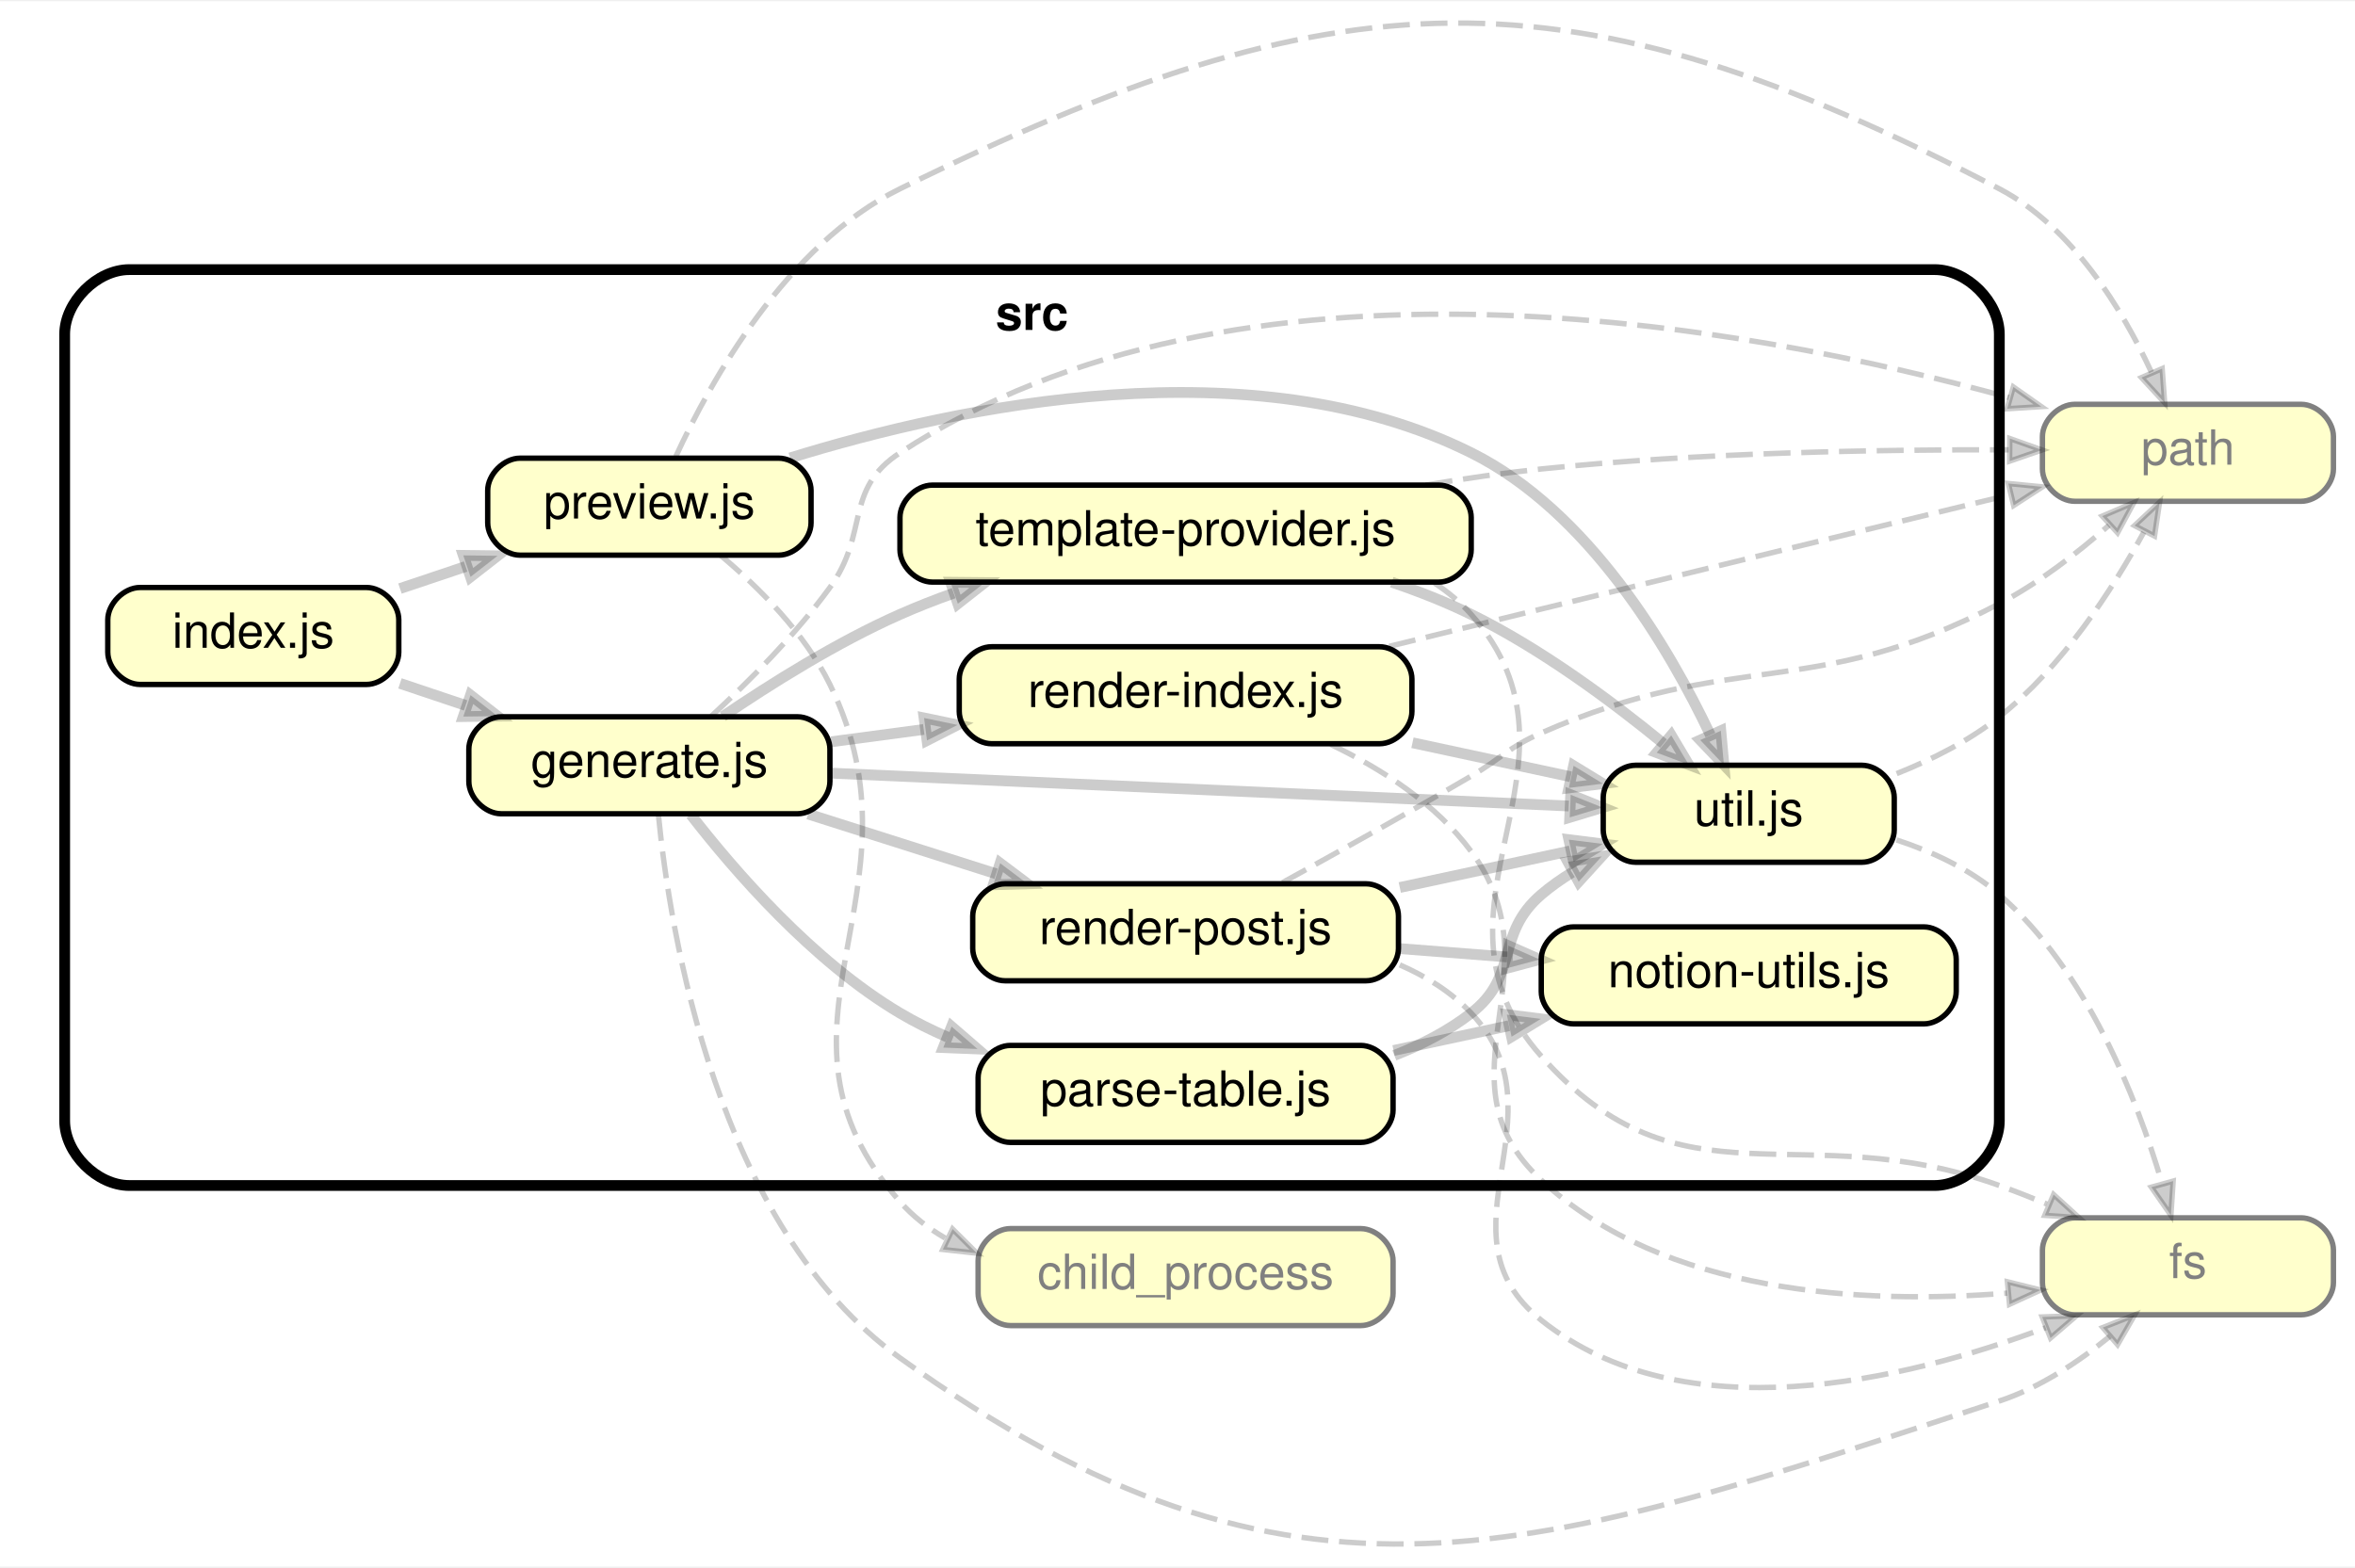
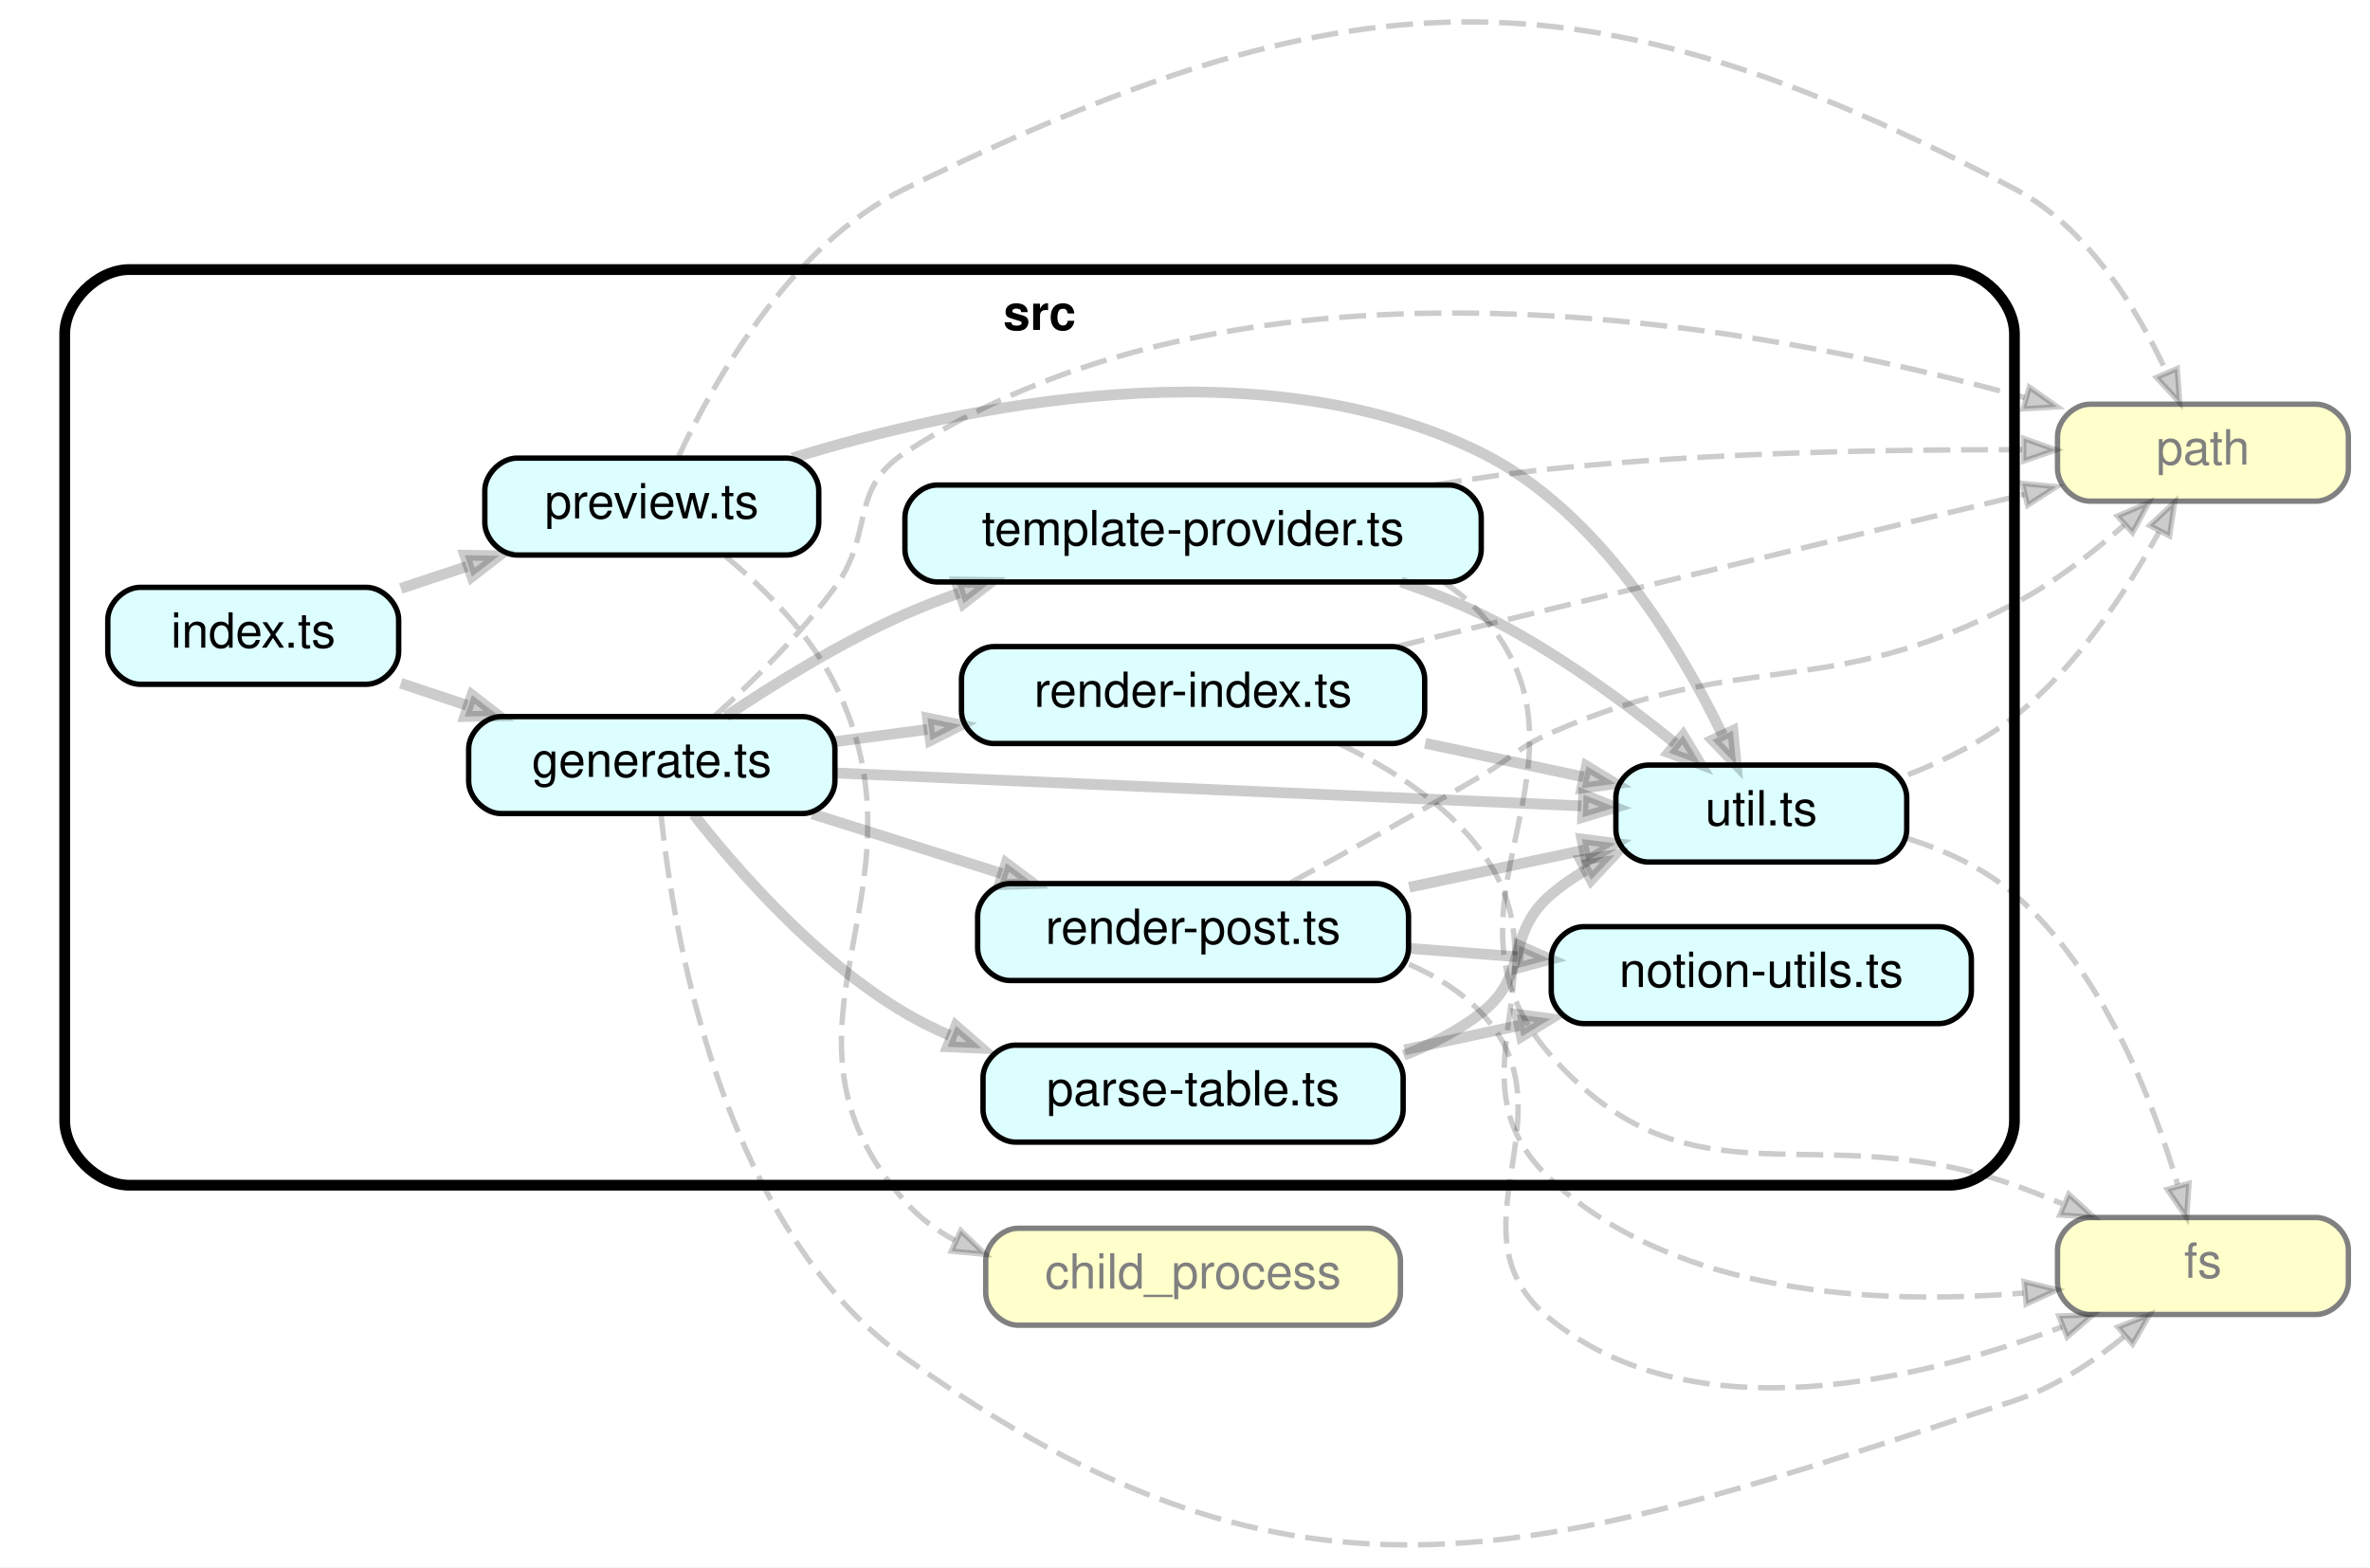
- <svg xmlns="http://www.w3.org/2000/svg" xmlns:xlink="http://www.w3.org/1999/xlink" width="437pt" height="291pt" viewBox="0.00 0.00 437.00 290.55">
-   <g id="graph0" class="graph" transform="scale(1 1) rotate(0) translate(4 286.55)">
-     <polygon fill="white" stroke="transparent" points="-4,4 -4,-286.55 433,-286.55 433,4 -4,4" />
+ <svg xmlns="http://www.w3.org/2000/svg" xmlns:xlink="http://www.w3.org/1999/xlink" width="440pt" height="291pt" viewBox="0.00 0.00 440.00 291.02">
+   <g id="graph0" class="graph" transform="scale(1 1) rotate(0) translate(4 287.02)">
+     <polygon fill="white" stroke="transparent" points="-4,4 -4,-287.02 436,-287.02 436,4 -4,4" />
    <g id="clust1" class="cluster">
-       <path fill="#ffffff" stroke="black" stroke-width="2" d="M20,-66.73C20,-66.73 355,-66.73 355,-66.73 361,-66.73 367,-72.73 367,-78.73 367,-78.73 367,-224.73 367,-224.73 367,-230.73 361,-236.73 355,-236.73 355,-236.73 20,-236.73 20,-236.73 14,-236.73 8,-230.73 8,-224.73 8,-224.73 8,-78.73 8,-78.73 8,-72.73 14,-66.73 20,-66.73" />
-       <text text-anchor="middle" x="187.5" y="-225.53" font-family="Helvetica,sans-Serif" font-weight="bold" font-size="9.00">src</text>
+       <path fill="#ffffff" stroke="black" stroke-width="2" d="M20,-66.97C20,-66.97 358,-66.97 358,-66.97 364,-66.97 370,-72.97 370,-78.97 370,-78.97 370,-224.97 370,-224.97 370,-230.97 364,-236.97 358,-236.97 358,-236.97 20,-236.97 20,-236.97 14,-236.97 8,-230.97 8,-224.97 8,-224.97 8,-78.97 8,-78.97 8,-72.97 14,-66.97 20,-66.97" />
+       <text text-anchor="middle" x="189" y="-225.77" font-family="Helvetica,sans-Serif" font-weight="bold" font-size="9.00">src</text>
    </g>
    <g id="node1" class="node">
-       <path fill="#ffffcc" stroke="grey" d="M248.5,-58.73C248.5,-58.73 183.5,-58.73 183.5,-58.73 180.5,-58.73 177.5,-55.73 177.5,-52.73 177.5,-52.73 177.5,-46.73 177.5,-46.73 177.5,-43.73 180.5,-40.73 183.5,-40.73 183.5,-40.73 248.5,-40.73 248.5,-40.73 251.5,-40.73 254.5,-43.73 254.5,-46.73 254.5,-46.73 254.5,-52.73 254.5,-52.73 254.5,-55.73 251.5,-58.73 248.5,-58.73" />
-       <text text-anchor="middle" x="216" y="-47.53" font-family="Helvetica,sans-Serif" font-size="9.00" fill="grey">child_process</text>
+       <path fill="#ffffcc" stroke="grey" d="M250,-58.97C250,-58.97 185,-58.97 185,-58.97 182,-58.97 179,-55.97 179,-52.97 179,-52.97 179,-46.97 179,-46.97 179,-43.97 182,-40.97 185,-40.97 185,-40.97 250,-40.97 250,-40.97 253,-40.97 256,-43.97 256,-46.97 256,-46.97 256,-52.97 256,-52.97 256,-55.97 253,-58.97 250,-58.97" />
+       <text text-anchor="middle" x="217.5" y="-47.77" font-family="Helvetica,sans-Serif" font-size="9.00" fill="grey">child_process</text>
    </g>
    <g id="node2" class="node">
-       <path fill="#ffffcc" stroke="grey" d="M423,-60.73C423,-60.73 381,-60.73 381,-60.73 378,-60.73 375,-57.73 375,-54.73 375,-54.73 375,-48.73 375,-48.73 375,-45.73 378,-42.73 381,-42.73 381,-42.73 423,-42.73 423,-42.73 426,-42.73 429,-45.73 429,-48.73 429,-48.73 429,-54.73 429,-54.73 429,-57.73 426,-60.73 423,-60.73" />
-       <text text-anchor="middle" x="402" y="-49.53" font-family="Helvetica,sans-Serif" font-size="9.00" fill="grey">fs</text>
+       <path fill="#ffffcc" stroke="grey" d="M426,-60.97C426,-60.97 384,-60.97 384,-60.97 381,-60.97 378,-57.97 378,-54.97 378,-54.97 378,-48.97 378,-48.97 378,-45.97 381,-42.97 384,-42.97 384,-42.97 426,-42.97 426,-42.97 429,-42.97 432,-45.97 432,-48.97 432,-48.97 432,-54.97 432,-54.97 432,-57.97 429,-60.97 426,-60.97" />
+       <text text-anchor="middle" x="405" y="-49.77" font-family="Helvetica,sans-Serif" font-size="9.00" fill="grey">fs</text>
    </g>
    <g id="node3" class="node">
-       <path fill="#ffffcc" stroke="grey" d="M423,-211.73C423,-211.73 381,-211.73 381,-211.73 378,-211.73 375,-208.73 375,-205.73 375,-205.73 375,-199.73 375,-199.73 375,-196.73 378,-193.73 381,-193.73 381,-193.73 423,-193.73 423,-193.73 426,-193.73 429,-196.73 429,-199.73 429,-199.73 429,-205.73 429,-205.73 429,-208.73 426,-211.73 423,-211.73" />
-       <text text-anchor="middle" x="402" y="-200.53" font-family="Helvetica,sans-Serif" font-size="9.00" fill="grey">path</text>
+       <path fill="#ffffcc" stroke="grey" d="M426,-211.97C426,-211.97 384,-211.97 384,-211.97 381,-211.97 378,-208.97 378,-205.97 378,-205.97 378,-199.97 378,-199.97 378,-196.97 381,-193.97 384,-193.97 384,-193.97 426,-193.97 426,-193.97 429,-193.97 432,-196.97 432,-199.97 432,-199.97 432,-205.97 432,-205.97 432,-208.97 429,-211.97 426,-211.97" />
+       <text text-anchor="middle" x="405" y="-200.77" font-family="Helvetica,sans-Serif" font-size="9.00" fill="grey">path</text>
    </g>
    <g id="node4" class="node">
      <g id="a_node4">
-         <a xlink:href="https://github.com/dragonman225/notablog/tree/master/src/generate.js" xlink:title="generate.js">
-           <path fill="#ffffcc" stroke="black" d="M144,-153.73C144,-153.73 89,-153.73 89,-153.73 86,-153.73 83,-150.73 83,-147.73 83,-147.73 83,-141.73 83,-141.73 83,-138.73 86,-135.73 89,-135.73 89,-135.73 144,-135.73 144,-135.73 147,-135.73 150,-138.73 150,-141.73 150,-141.73 150,-147.73 150,-147.73 150,-150.73 147,-153.73 144,-153.73" />
-           <text text-anchor="middle" x="116.5" y="-142.53" font-family="Helvetica,sans-Serif" font-size="9.00">generate.js</text>
+         <a xlink:href="https://github.com/dragonman225/notablog/tree/master/src/generate.ts" xlink:title="generate.ts">
+           <path fill="#ddfeff" stroke="black" d="M145,-153.97C145,-153.97 89,-153.97 89,-153.97 86,-153.97 83,-150.97 83,-147.97 83,-147.97 83,-141.97 83,-141.97 83,-138.97 86,-135.97 89,-135.97 89,-135.97 145,-135.97 145,-135.97 148,-135.97 151,-138.97 151,-141.97 151,-141.97 151,-147.97 151,-147.97 151,-150.97 148,-153.97 145,-153.97" />
+           <text text-anchor="middle" x="117" y="-142.77" font-family="Helvetica,sans-Serif" font-size="9.00">generate.ts</text>
        </a>
      </g>
    </g>
    <g id="edge6" class="edge">
-       <path fill="none" stroke="#000000" stroke-dasharray="5,2" stroke-opacity="0.2" d="M118.16,-135.68C120.28,-114.03 128.93,-59.2 163,-34.73 236.7,18.21 280.78,1.56 367,-26.73 374.51,-29.19 381.72,-34.01 387.56,-38.77" />
-       <polygon fill="#000000" fill-opacity="0.2" stroke="#000000" stroke-opacity="0.2" points="386.2,-40.37 392.11,-42.7 388.94,-37.19 386.2,-40.37" />
+       <path fill="none" stroke="#000000" stroke-dasharray="5,2" stroke-opacity="0.2" d="M118.7,-135.92C120.92,-114.25 129.82,-59.4 164,-34.97 238.54,18.32 282.94,1.6 370,-26.97 377.51,-29.43 384.72,-34.25 390.56,-39.01" />
+       <polygon fill="#000000" fill-opacity="0.2" stroke="#000000" stroke-opacity="0.2" points="389.2,-40.61 395.11,-42.94 391.94,-37.43 389.2,-40.61" />
    </g>
    <g id="edge7" class="edge">
-       <path fill="none" stroke="#000000" stroke-dasharray="5,2" stroke-opacity="0.2" d="M127.99,-153.85C134.8,-160.12 143.57,-168.88 150,-177.73 157.36,-187.86 152.52,-195.87 163,-202.73 226.01,-243.94 319.89,-226.48 368.78,-213" />
-       <polygon fill="#000000" fill-opacity="0.2" stroke="#000000" stroke-opacity="0.2" points="369.6,-214.95 374.8,-211.3 368.46,-210.91 369.6,-214.95" />
+       <path fill="none" stroke="#000000" stroke-dasharray="5,2" stroke-opacity="0.2" d="M128.66,-154.06C135.58,-160.32 144.49,-169.08 151,-177.97 158.4,-188.07 153.52,-196.11 164,-202.97 227.72,-244.61 322.71,-226.82 371.9,-213.21" />
+       <polygon fill="#000000" fill-opacity="0.2" stroke="#000000" stroke-opacity="0.2" points="372.76,-215.15 377.95,-211.49 371.61,-211.11 372.76,-215.15" />
    </g>
    <g id="node5" class="node">
      <g id="a_node5">
-         <a xlink:href="https://github.com/dragonman225/notablog/tree/master/src/parse-table.js" xlink:title="parse-table.js">
-           <path fill="#ffffcc" stroke="black" d="M248.5,-92.73C248.5,-92.73 183.5,-92.73 183.5,-92.73 180.5,-92.73 177.5,-89.73 177.5,-86.73 177.5,-86.73 177.5,-80.73 177.5,-80.73 177.5,-77.73 180.5,-74.73 183.5,-74.73 183.5,-74.73 248.5,-74.73 248.5,-74.73 251.5,-74.73 254.5,-77.73 254.5,-80.73 254.5,-80.73 254.5,-86.73 254.5,-86.73 254.5,-89.73 251.5,-92.73 248.5,-92.73" />
-           <text text-anchor="middle" x="216" y="-81.53" font-family="Helvetica,sans-Serif" font-size="9.00">parse-table.js</text>
+         <a xlink:href="https://github.com/dragonman225/notablog/tree/master/src/parse-table.ts" xlink:title="parse-table.ts">
+           <path fill="#ddfeff" stroke="black" d="M250.5,-92.97C250.5,-92.97 184.5,-92.97 184.5,-92.97 181.5,-92.97 178.5,-89.97 178.5,-86.97 178.5,-86.97 178.5,-80.97 178.5,-80.97 178.5,-77.97 181.5,-74.97 184.5,-74.97 184.5,-74.97 250.5,-74.97 250.5,-74.97 253.5,-74.97 256.5,-77.97 256.5,-80.97 256.5,-80.97 256.5,-86.97 256.5,-86.97 256.5,-89.97 253.5,-92.97 250.5,-92.97" />
+           <text text-anchor="middle" x="217.5" y="-81.77" font-family="Helvetica,sans-Serif" font-size="9.00">parse-table.ts</text>
        </a>
      </g>
    </g>
    <g id="edge1" class="edge">
-       <path fill="none" stroke="#000000" stroke-width="2" stroke-opacity="0.2" d="M124.18,-135.57C132.25,-125.16 146.77,-108.36 163,-98.73 165.78,-97.08 168.75,-95.6 171.81,-94.28" />
-       <polygon fill="#000000" fill-opacity="0.2" stroke="#000000" stroke-width="2" stroke-opacity="0.2" points="172.58,-96.23 177.39,-92.07 171.04,-92.33 172.58,-96.23" />
+       <path fill="none" stroke="#000000" stroke-width="2" stroke-opacity="0.2" d="M124.77,-135.81C132.95,-125.39 147.65,-108.59 164,-98.97 166.62,-97.42 169.41,-96.03 172.28,-94.78" />
+       <polygon fill="#000000" fill-opacity="0.2" stroke="#000000" stroke-width="2" stroke-opacity="0.2" points="173.47,-96.57 178.26,-92.4 171.91,-92.67 173.47,-96.57" />
    </g>
    <g id="node6" class="node">
      <g id="a_node6">
-         <a xlink:href="https://github.com/dragonman225/notablog/tree/master/src/render-index.js" xlink:title="render-index.js">
-           <path fill="#ffffcc" stroke="black" d="M252,-166.73C252,-166.73 180,-166.73 180,-166.73 177,-166.73 174,-163.73 174,-160.73 174,-160.73 174,-154.73 174,-154.73 174,-151.73 177,-148.73 180,-148.73 180,-148.73 252,-148.73 252,-148.73 255,-148.73 258,-151.73 258,-154.73 258,-154.73 258,-160.73 258,-160.73 258,-163.73 255,-166.73 252,-166.73" />
-           <text text-anchor="middle" x="216" y="-155.53" font-family="Helvetica,sans-Serif" font-size="9.00">render-index.js</text>
+         <a xlink:href="https://github.com/dragonman225/notablog/tree/master/src/render-index.ts" xlink:title="render-index.ts">
+           <path fill="#ddfeff" stroke="black" d="M254.5,-166.97C254.5,-166.97 180.5,-166.97 180.5,-166.97 177.5,-166.97 174.5,-163.97 174.5,-160.97 174.5,-160.97 174.5,-154.97 174.5,-154.97 174.5,-151.97 177.5,-148.97 180.5,-148.97 180.5,-148.97 254.5,-148.97 254.5,-148.97 257.5,-148.97 260.5,-151.97 260.5,-154.97 260.5,-154.97 260.5,-160.97 260.5,-160.97 260.5,-163.97 257.5,-166.97 254.5,-166.97" />
+           <text text-anchor="middle" x="217.5" y="-155.77" font-family="Helvetica,sans-Serif" font-size="9.00">render-index.ts</text>
        </a>
      </g>
    </g>
    <g id="edge2" class="edge">
-       <path fill="none" stroke="#000000" stroke-width="2" stroke-opacity="0.2" d="M150.24,-149.09C155.76,-149.83 161.6,-150.61 167.41,-151.38" />
-       <polygon fill="#000000" fill-opacity="0.2" stroke="#000000" stroke-width="2" stroke-opacity="0.2" points="167.47,-153.51 173.69,-152.22 168.02,-149.34 167.47,-153.51" />
+       <path fill="none" stroke="#000000" stroke-width="2" stroke-opacity="0.2" d="M151.07,-149.33C156.57,-150.06 162.38,-150.82 168.16,-151.59" />
+       <polygon fill="#000000" fill-opacity="0.2" stroke="#000000" stroke-width="2" stroke-opacity="0.2" points="168.19,-153.71 174.42,-152.41 168.74,-149.54 168.19,-153.71" />
    </g>
    <g id="node7" class="node">
      <g id="a_node7">
-         <a xlink:href="https://github.com/dragonman225/notablog/tree/master/src/render-post.js" xlink:title="render-post.js">
-           <path fill="#ffffcc" stroke="black" d="M249.5,-122.73C249.5,-122.73 182.5,-122.73 182.5,-122.73 179.5,-122.73 176.5,-119.73 176.5,-116.73 176.5,-116.73 176.5,-110.73 176.5,-110.73 176.5,-107.73 179.5,-104.73 182.5,-104.73 182.5,-104.73 249.5,-104.73 249.5,-104.73 252.5,-104.73 255.5,-107.73 255.5,-110.73 255.5,-110.73 255.5,-116.73 255.5,-116.73 255.5,-119.73 252.5,-122.73 249.5,-122.73" />
-           <text text-anchor="middle" x="216" y="-111.53" font-family="Helvetica,sans-Serif" font-size="9.00">render-post.js</text>
+         <a xlink:href="https://github.com/dragonman225/notablog/tree/master/src/render-post.ts" xlink:title="render-post.ts">
+           <path fill="#ddfeff" stroke="black" d="M251.5,-122.97C251.5,-122.97 183.5,-122.97 183.5,-122.97 180.5,-122.97 177.5,-119.97 177.5,-116.97 177.5,-116.97 177.5,-110.97 177.5,-110.97 177.5,-107.97 180.5,-104.97 183.5,-104.97 183.5,-104.97 251.5,-104.97 251.5,-104.97 254.5,-104.97 257.5,-107.97 257.5,-110.97 257.5,-110.97 257.5,-116.97 257.5,-116.97 257.5,-119.97 254.5,-122.97 251.5,-122.97" />
+           <text text-anchor="middle" x="217.5" y="-111.77" font-family="Helvetica,sans-Serif" font-size="9.00">render-post.ts</text>
        </a>
      </g>
    </g>
    <g id="edge3" class="edge">
-       <path fill="none" stroke="#000000" stroke-width="2" stroke-opacity="0.2" d="M145.96,-135.68C156.88,-132.21 169.44,-128.21 180.83,-124.59" />
-       <polygon fill="#000000" fill-opacity="0.2" stroke="#000000" stroke-width="2" stroke-opacity="0.2" points="181.59,-126.55 186.67,-122.73 180.32,-122.55 181.59,-126.55" />
+       <path fill="none" stroke="#000000" stroke-width="2" stroke-opacity="0.2" d="M146.76,-135.92C157.78,-132.45 170.47,-128.45 181.98,-124.83" />
+       <polygon fill="#000000" fill-opacity="0.2" stroke="#000000" stroke-width="2" stroke-opacity="0.2" points="182.79,-126.78 187.88,-122.97 181.53,-122.77 182.79,-126.78" />
    </g>
    <g id="node8" class="node">
      <g id="a_node8">
-         <a xlink:href="https://github.com/dragonman225/notablog/tree/master/src/template-provider.js" xlink:title="template-provider.js">
-           <path fill="#ffffcc" stroke="black" d="M263,-196.73C263,-196.73 169,-196.73 169,-196.73 166,-196.73 163,-193.73 163,-190.73 163,-190.73 163,-184.73 163,-184.73 163,-181.73 166,-178.73 169,-178.73 169,-178.73 263,-178.73 263,-178.73 266,-178.73 269,-181.73 269,-184.73 269,-184.73 269,-190.73 269,-190.73 269,-193.73 266,-196.73 263,-196.73" />
-           <text text-anchor="middle" x="216" y="-185.53" font-family="Helvetica,sans-Serif" font-size="9.00">template-provider.js</text>
+         <a xlink:href="https://github.com/dragonman225/notablog/tree/master/src/template-provider.ts" xlink:title="template-provider.ts">
+           <path fill="#ddfeff" stroke="black" d="M265,-196.97C265,-196.97 170,-196.97 170,-196.97 167,-196.97 164,-193.97 164,-190.97 164,-190.97 164,-184.97 164,-184.97 164,-181.97 167,-178.97 170,-178.97 170,-178.97 265,-178.97 265,-178.97 268,-178.97 271,-181.97 271,-184.97 271,-184.97 271,-190.97 271,-190.97 271,-193.97 268,-196.97 265,-196.97" />
+           <text text-anchor="middle" x="217.5" y="-185.77" font-family="Helvetica,sans-Serif" font-size="9.00">template-provider.ts</text>
        </a>
      </g>
    </g>
    <g id="edge4" class="edge">
-       <path fill="none" stroke="#000000" stroke-width="2" stroke-opacity="0.2" d="M130.13,-153.79C138.99,-159.82 151.29,-167.55 163,-172.73 166.19,-174.14 169.55,-175.46 172.97,-176.68" />
-       <polygon fill="#000000" fill-opacity="0.2" stroke="#000000" stroke-width="2" stroke-opacity="0.2" points="172.39,-178.7 178.74,-178.64 173.74,-174.72 172.39,-178.7" />
+       <path fill="none" stroke="#000000" stroke-width="2" stroke-opacity="0.2" d="M130.78,-154.03C139.74,-160.06 152.18,-167.79 164,-172.97 167.23,-174.38 170.62,-175.7 174.07,-176.92" />
+       <polygon fill="#000000" fill-opacity="0.2" stroke="#000000" stroke-width="2" stroke-opacity="0.2" points="173.55,-178.96 179.9,-178.88 174.89,-174.98 173.55,-178.96" />
    </g>
    <g id="node9" class="node">
      <g id="a_node9">
-         <a xlink:href="https://github.com/dragonman225/notablog/tree/master/src/util.js" xlink:title="util.js">
-           <path fill="#ffffcc" stroke="black" d="M341.5,-144.73C341.5,-144.73 299.5,-144.73 299.5,-144.73 296.5,-144.73 293.5,-141.73 293.5,-138.73 293.5,-138.73 293.5,-132.73 293.5,-132.73 293.5,-129.73 296.5,-126.73 299.5,-126.73 299.5,-126.73 341.5,-126.73 341.5,-126.73 344.5,-126.73 347.5,-129.73 347.5,-132.73 347.5,-132.73 347.5,-138.73 347.5,-138.73 347.5,-141.73 344.5,-144.73 341.5,-144.73" />
-           <text text-anchor="middle" x="320.5" y="-133.53" font-family="Helvetica,sans-Serif" font-size="9.00">util.js</text>
+         <a xlink:href="https://github.com/dragonman225/notablog/tree/master/src/util.ts" xlink:title="util.ts">
+           <path fill="#ddfeff" stroke="black" d="M344,-144.97C344,-144.97 302,-144.97 302,-144.97 299,-144.97 296,-141.97 296,-138.97 296,-138.97 296,-132.97 296,-132.97 296,-129.97 299,-126.97 302,-126.97 302,-126.97 344,-126.97 344,-126.97 347,-126.97 350,-129.97 350,-132.97 350,-132.97 350,-138.97 350,-138.97 350,-141.97 347,-144.97 344,-144.97" />
+           <text text-anchor="middle" x="323" y="-133.77" font-family="Helvetica,sans-Serif" font-size="9.00">util.ts</text>
        </a>
      </g>
    </g>
    <g id="edge5" class="edge">
-       <path fill="none" stroke="#000000" stroke-width="2" stroke-opacity="0.2" d="M150.4,-143.26C188.13,-141.58 249.59,-138.84 287.1,-137.17" />
-       <polygon fill="#000000" fill-opacity="0.2" stroke="#000000" stroke-width="2" stroke-opacity="0.2" points="287.46,-139.26 293.36,-136.89 287.28,-135.06 287.46,-139.26" />
+       <path fill="none" stroke="#000000" stroke-width="2" stroke-opacity="0.2" d="M151.23,-143.5C189.44,-141.81 251.75,-139.06 289.6,-137.39" />
+       <polygon fill="#000000" fill-opacity="0.2" stroke="#000000" stroke-width="2" stroke-opacity="0.2" points="290.01,-139.48 295.92,-137.12 289.83,-135.28 290.01,-139.48" />
    </g>
    <g id="edge11" class="edge">
-       <path fill="none" stroke="#000000" stroke-width="2" stroke-opacity="0.2" d="M254.74,-90.88C259.84,-92.88 264.77,-95.45 269,-98.73 277.98,-105.68 273.38,-113.33 282,-120.73 283.75,-122.23 285.68,-123.59 287.7,-124.83" />
-       <polygon fill="#000000" fill-opacity="0.2" stroke="#000000" stroke-width="2" stroke-opacity="0.2" points="286.94,-126.81 293.22,-127.82 288.94,-123.12 286.94,-126.81" />
+       <path fill="none" stroke="#000000" stroke-width="2" stroke-opacity="0.2" d="M256.6,-91.08C261.75,-93.09 266.72,-95.66 271,-98.97 279.99,-105.91 275.36,-113.59 284,-120.97 285.94,-122.62 288.09,-124.11 290.35,-125.44" />
+       <polygon fill="#000000" fill-opacity="0.2" stroke="#000000" stroke-width="2" stroke-opacity="0.2" points="289.47,-127.36 295.76,-128.28 291.42,-123.64 289.47,-127.36" />
    </g>
    <g id="node12" class="node">
      <g id="a_node12">
-         <a xlink:href="https://github.com/dragonman225/notablog/tree/master/src/notion-utils.js" xlink:title="notion-utils.js">
-           <path fill="#ffffcc" stroke="black" d="M353,-114.73C353,-114.73 288,-114.73 288,-114.73 285,-114.73 282,-111.73 282,-108.73 282,-108.73 282,-102.73 282,-102.73 282,-99.73 285,-96.73 288,-96.73 288,-96.73 353,-96.73 353,-96.73 356,-96.73 359,-99.73 359,-102.73 359,-102.73 359,-108.73 359,-108.73 359,-111.73 356,-114.73 353,-114.73" />
-           <text text-anchor="middle" x="320.5" y="-103.53" font-family="Helvetica,sans-Serif" font-size="9.00">notion-utils.js</text>
+         <a xlink:href="https://github.com/dragonman225/notablog/tree/master/src/notion-utils.ts" xlink:title="notion-utils.ts">
+           <path fill="#ddfeff" stroke="black" d="M356,-114.97C356,-114.97 290,-114.97 290,-114.97 287,-114.97 284,-111.97 284,-108.97 284,-108.97 284,-102.97 284,-102.97 284,-99.97 287,-96.97 290,-96.97 290,-96.97 356,-96.97 356,-96.97 359,-96.97 362,-99.97 362,-102.97 362,-102.97 362,-108.97 362,-108.97 362,-111.97 359,-114.97 356,-114.97" />
+           <text text-anchor="middle" x="323" y="-103.77" font-family="Helvetica,sans-Serif" font-size="9.00">notion-utils.ts</text>
        </a>
      </g>
    </g>
    <g id="edge10" class="edge">
-       <path fill="none" stroke="#000000" stroke-width="2" stroke-opacity="0.2" d="M254.59,-91.79C261.55,-93.29 268.88,-94.86 276,-96.39" />
-       <polygon fill="#000000" fill-opacity="0.2" stroke="#000000" stroke-width="2" stroke-opacity="0.2" points="275.61,-98.45 281.92,-97.66 276.49,-94.35 275.61,-98.45" />
+       <path fill="none" stroke="#000000" stroke-width="2" stroke-opacity="0.2" d="M256.75,-92.09C263.67,-93.57 270.95,-95.11 278.03,-96.62" />
+       <polygon fill="#000000" fill-opacity="0.2" stroke="#000000" stroke-width="2" stroke-opacity="0.2" points="277.61,-98.68 283.91,-97.87 278.48,-94.57 277.61,-98.68" />
    </g>
    <g id="edge16" class="edge">
-       <path fill="none" stroke="#000000" stroke-dasharray="5,2" stroke-opacity="0.2" d="M242.93,-148.6C252.46,-144.03 262.49,-137.54 269,-128.73 285.47,-106.43 261.67,-86.57 282,-67.73 304.93,-46.48 341.84,-44.64 368.47,-46.75" />
-       <polygon fill="#000000" fill-opacity="0.2" stroke="#000000" stroke-opacity="0.2" points="368.5,-48.86 374.67,-47.33 368.89,-44.68 368.5,-48.86" />
+       <path fill="none" stroke="#000000" stroke-dasharray="5,2" stroke-opacity="0.2" d="M244.68,-148.9C254.29,-144.33 264.43,-137.83 271,-128.97 287.51,-106.7 263.66,-86.79 284,-67.97 307.28,-46.42 344.81,-44.72 371.7,-46.95" />
+       <polygon fill="#000000" fill-opacity="0.2" stroke="#000000" stroke-opacity="0.2" points="371.78,-49.07 377.95,-47.55 372.18,-44.89 371.78,-49.07" />
    </g>
    <g id="edge17" class="edge">
-       <path fill="none" stroke="#000000" stroke-dasharray="5,2" stroke-opacity="0.2" d="M253.78,-166.8C262.99,-169.06 272.86,-171.49 282,-173.73 311.51,-180.95 345.15,-189.15 369.12,-194.98" />
-       <polygon fill="#000000" fill-opacity="0.2" stroke="#000000" stroke-opacity="0.2" points="368.67,-197.03 375,-196.41 369.66,-192.95 368.67,-197.03" />
+       <path fill="none" stroke="#000000" stroke-dasharray="5,2" stroke-opacity="0.2" d="M255.56,-167.04C264.85,-169.3 274.79,-171.73 284,-173.97 313.76,-181.2 347.68,-189.39 371.85,-195.22" />
+       <polygon fill="#000000" fill-opacity="0.2" stroke="#000000" stroke-opacity="0.2" points="371.45,-197.28 377.78,-196.65 372.44,-193.2 371.45,-197.28" />
    </g>
    <g id="edge15" class="edge">
-       <path fill="none" stroke="#000000" stroke-width="2" stroke-opacity="0.2" d="M258.1,-148.91C267.88,-146.81 278.17,-144.6 287.47,-142.6" />
-       <polygon fill="#000000" fill-opacity="0.2" stroke="#000000" stroke-width="2" stroke-opacity="0.2" points="288,-144.64 293.43,-141.32 287.12,-140.53 288,-144.64" />
+       <path fill="none" stroke="#000000" stroke-width="2" stroke-opacity="0.2" d="M260.6,-149.02C270.42,-146.93 280.73,-144.74 290.03,-142.76" />
+       <polygon fill="#000000" fill-opacity="0.2" stroke="#000000" stroke-width="2" stroke-opacity="0.2" points="290.55,-144.8 295.98,-141.5 289.68,-140.69 290.55,-144.8" />
    </g>
    <g id="edge20" class="edge">
-       <path fill="none" stroke="#000000" stroke-dasharray="5,2" stroke-opacity="0.2" d="M255.75,-107.68C260.7,-105.52 265.32,-102.62 269,-98.73 286.85,-79.84 261.69,-57.93 282,-41.73 308.37,-20.69 349.29,-30.43 375.61,-40.33" />
-       <polygon fill="#000000" fill-opacity="0.2" stroke="#000000" stroke-opacity="0.2" points="374.96,-42.33 381.32,-42.56 376.5,-38.42 374.96,-42.33" />
+       <path fill="none" stroke="#000000" stroke-dasharray="5,2" stroke-opacity="0.2" d="M257.61,-107.98C262.62,-105.81 267.28,-102.89 271,-98.97 288.87,-80.1 263.69,-58.17 284,-41.97 310.74,-20.64 352.32,-30.66 378.85,-40.67" />
+       <polygon fill="#000000" fill-opacity="0.2" stroke="#000000" stroke-opacity="0.2" points="378.24,-42.69 384.6,-42.92 379.78,-38.78 378.24,-42.69" />
    </g>
    <g id="edge21" class="edge">
-       <path fill="none" stroke="#000000" stroke-dasharray="5,2" stroke-opacity="0.2" d="M233.97,-122.95C244.18,-128.56 257.41,-135.93 269,-142.73 274.85,-146.16 275.79,-148 282,-150.73 317.95,-166.5 332.22,-156.53 367,-174.73 374.3,-178.55 381.49,-184.12 387.35,-189.28" />
-       <polygon fill="#000000" fill-opacity="0.2" stroke="#000000" stroke-opacity="0.2" points="386.1,-190.98 391.95,-193.48 388.94,-187.88 386.1,-190.98" />
+       <path fill="none" stroke="#000000" stroke-dasharray="5,2" stroke-opacity="0.2" d="M235.64,-123.17C245.95,-128.77 259.31,-136.14 271,-142.97 276.86,-146.38 277.78,-148.25 284,-150.97 320.36,-166.85 334.81,-156.62 370,-174.97 377.31,-178.78 384.49,-184.34 390.36,-189.51" />
+       <polygon fill="#000000" fill-opacity="0.2" stroke="#000000" stroke-opacity="0.2" points="389.11,-191.21 394.95,-193.71 391.94,-188.11 389.11,-191.21" />
    </g>
    <g id="edge19" class="edge">
-       <path fill="none" stroke="#000000" stroke-width="2" stroke-opacity="0.2" d="M255.75,-122.04C266.17,-124.28 277.33,-126.68 287.35,-128.83" />
-       <polygon fill="#000000" fill-opacity="0.2" stroke="#000000" stroke-width="2" stroke-opacity="0.2" points="287.12,-130.92 293.43,-130.13 288,-126.82 287.12,-130.92" />
+       <path fill="none" stroke="#000000" stroke-width="2" stroke-opacity="0.2" d="M257.63,-122.28C268.35,-124.56 279.84,-127 290.1,-129.18" />
+       <polygon fill="#000000" fill-opacity="0.2" stroke="#000000" stroke-width="2" stroke-opacity="0.2" points="289.68,-131.24 295.98,-130.43 290.55,-127.13 289.68,-131.24" />
    </g>
    <g id="edge18" class="edge">
-       <path fill="none" stroke="#000000" stroke-width="2" stroke-opacity="0.2" d="M255.75,-110.7C262.26,-110.19 269.06,-109.66 275.69,-109.15" />
-       <polygon fill="#000000" fill-opacity="0.2" stroke="#000000" stroke-width="2" stroke-opacity="0.2" points="275.89,-111.24 281.71,-108.68 275.57,-107.05 275.89,-111.24" />
+       <path fill="none" stroke="#000000" stroke-width="2" stroke-opacity="0.2" d="M257.63,-110.94C264.2,-110.43 271.07,-109.9 277.76,-109.38" />
+       <polygon fill="#000000" fill-opacity="0.2" stroke="#000000" stroke-width="2" stroke-opacity="0.2" points="278.02,-111.47 283.84,-108.91 277.7,-107.28 278.02,-111.47" />
    </g>
    <g id="edge23" class="edge">
-       <path fill="none" stroke="#000000" stroke-dasharray="5,2" stroke-opacity="0.2" d="M262.19,-178.55C264.7,-176.9 267.01,-174.98 269,-172.73 293.43,-145.07 257.49,-118.31 282,-90.73 308.07,-61.38 330.06,-80.01 367,-66.73 369.88,-65.69 372.87,-64.52 375.82,-63.3" />
-       <polygon fill="#000000" fill-opacity="0.2" stroke="#000000" stroke-opacity="0.2" points="377.07,-65.05 381.77,-60.77 375.43,-61.19 377.07,-65.05" />
+       <path fill="none" stroke="#000000" stroke-dasharray="5,2" stroke-opacity="0.2" d="M264.12,-178.83C266.66,-177.17 268.99,-175.24 271,-172.97 295.47,-145.34 259.45,-118.51 284,-90.97 310.4,-61.34 332.64,-80.34 370,-66.97 372.89,-65.93 375.87,-64.77 378.82,-63.55" />
+       <polygon fill="#000000" fill-opacity="0.2" stroke="#000000" stroke-opacity="0.2" points="380.08,-65.3 384.78,-61.02 378.43,-61.43 380.08,-65.3" />
    </g>
    <g id="edge24" class="edge">
-       <path fill="none" stroke="#000000" stroke-dasharray="5,2" stroke-opacity="0.2" d="M260.57,-196.74C267.7,-197.94 275.04,-199 282,-199.73 311.25,-202.78 344.74,-203.36 368.73,-203.28" />
-       <polygon fill="#000000" fill-opacity="0.2" stroke="#000000" stroke-opacity="0.2" points="368.94,-205.38 374.92,-203.25 368.91,-201.18 368.94,-205.38" />
+       <path fill="none" stroke="#000000" stroke-dasharray="5,2" stroke-opacity="0.2" d="M262.41,-196.98C269.59,-198.18 276.99,-199.24 284,-199.97 313.49,-203.02 347.27,-203.6 371.46,-203.52" />
+       <polygon fill="#000000" fill-opacity="0.2" stroke="#000000" stroke-opacity="0.2" points="371.72,-205.62 377.71,-203.49 371.69,-201.42 371.72,-205.62" />
    </g>
    <g id="edge22" class="edge">
-       <path fill="none" stroke="#000000" stroke-width="2" stroke-opacity="0.2" d="M254.25,-178.72C259.32,-177 264.36,-175 269,-172.73 281.96,-166.36 295.07,-156.64 304.68,-148.76" />
-       <polygon fill="#000000" fill-opacity="0.2" stroke="#000000" stroke-width="2" stroke-opacity="0.2" points="306.12,-150.29 309.37,-144.83 303.42,-147.07 306.12,-150.29" />
+       <path fill="none" stroke="#000000" stroke-width="2" stroke-opacity="0.2" d="M256.1,-178.96C261.22,-177.24 266.31,-175.25 271,-172.97 284.07,-166.61 297.3,-156.88 307.02,-149" />
+       <polygon fill="#000000" fill-opacity="0.2" stroke="#000000" stroke-width="2" stroke-opacity="0.2" points="308.48,-150.52 311.76,-145.07 305.8,-147.28 308.48,-150.52" />
    </g>
    <g id="edge25" class="edge">
-       <path fill="none" stroke="#000000" stroke-dasharray="5,2" stroke-opacity="0.2" d="M347.9,-130.88C354.7,-128.65 361.6,-125.42 367,-120.73 383.23,-106.62 392.49,-82.96 397.13,-67.35" />
-       <polygon fill="#000000" fill-opacity="0.2" stroke="#000000" stroke-opacity="0.2" points="399.26,-67.55 398.84,-61.2 395.21,-66.42 399.26,-67.55" />
+       <path fill="none" stroke="#000000" stroke-dasharray="5,2" stroke-opacity="0.2" d="M350.21,-131.32C357.23,-129.09 364.41,-125.81 370,-120.97 386.42,-106.73 395.71,-82.71 400.29,-67.09" />
+       <polygon fill="#000000" fill-opacity="0.2" stroke="#000000" stroke-opacity="0.2" points="402.41,-67.31 401.97,-60.97 398.36,-66.2 402.41,-67.31" />
    </g>
    <g id="edge26" class="edge">
-       <path fill="none" stroke="#000000" stroke-dasharray="5,2" stroke-opacity="0.2" d="M347.95,-143.18C354.59,-145.83 361.41,-149.29 367,-153.73 378.64,-162.95 387.91,-177.22 393.81,-187.99" />
-       <polygon fill="#000000" fill-opacity="0.2" stroke="#000000" stroke-opacity="0.2" points="392.09,-189.22 396.74,-193.56 395.8,-187.27 392.09,-189.22" />
+       <path fill="none" stroke="#000000" stroke-dasharray="5,2" stroke-opacity="0.2" d="M350.26,-143.19C357.12,-145.86 364.21,-149.39 370,-153.97 381.65,-163.17 390.92,-177.44 396.82,-188.22" />
+       <polygon fill="#000000" fill-opacity="0.2" stroke="#000000" stroke-opacity="0.2" points="395.1,-189.45 399.74,-193.79 398.81,-187.5 395.1,-189.45" />
    </g>
    <g id="node10" class="node">
      <g id="a_node10">
-         <a xlink:href="https://github.com/dragonman225/notablog/tree/master/src/index.js" xlink:title="index.js">
-           <path fill="#ffffcc" stroke="black" d="M64,-177.73C64,-177.73 22,-177.73 22,-177.73 19,-177.73 16,-174.73 16,-171.73 16,-171.73 16,-165.73 16,-165.73 16,-162.73 19,-159.73 22,-159.73 22,-159.73 64,-159.73 64,-159.73 67,-159.73 70,-162.73 70,-165.73 70,-165.73 70,-171.73 70,-171.73 70,-174.73 67,-177.73 64,-177.73" />
-           <text text-anchor="middle" x="43" y="-166.53" font-family="Helvetica,sans-Serif" font-size="9.00">index.js</text>
+         <a xlink:href="https://github.com/dragonman225/notablog/tree/master/src/index.ts" xlink:title="index.ts">
+           <path fill="#ddfeff" stroke="black" d="M64,-177.97C64,-177.97 22,-177.97 22,-177.97 19,-177.97 16,-174.97 16,-171.97 16,-171.97 16,-165.97 16,-165.97 16,-162.97 19,-159.97 22,-159.97 22,-159.97 64,-159.97 64,-159.97 67,-159.97 70,-162.97 70,-165.97 70,-165.97 70,-171.97 70,-171.97 70,-174.97 67,-177.97 64,-177.97" />
+           <text text-anchor="middle" x="43" y="-166.77" font-family="Helvetica,sans-Serif" font-size="9.00">index.ts</text>
        </a>
      </g>
    </g>
    <g id="edge8" class="edge">
-       <path fill="none" stroke="#000000" stroke-width="2" stroke-opacity="0.2" d="M70.22,-159.93C74.18,-158.6 78.31,-157.21 82.4,-155.84" />
-       <polygon fill="#000000" fill-opacity="0.2" stroke="#000000" stroke-width="2" stroke-opacity="0.2" points="83.31,-157.75 88.33,-153.85 81.97,-153.77 83.31,-157.75" />
+       <path fill="none" stroke="#000000" stroke-width="2" stroke-opacity="0.2" d="M70.4,-160.16C74.39,-158.83 78.55,-157.45 82.67,-156.08" />
+       <polygon fill="#000000" fill-opacity="0.2" stroke="#000000" stroke-width="2" stroke-opacity="0.2" points="83.61,-157.98 88.64,-154.09 82.28,-153.99 83.61,-157.98" />
    </g>
    <g id="node11" class="node">
      <g id="a_node11">
-         <a xlink:href="https://github.com/dragonman225/notablog/tree/master/src/preview.js" xlink:title="preview.js">
-           <path fill="#ffffcc" stroke="black" d="M140.5,-201.73C140.5,-201.73 92.5,-201.73 92.5,-201.73 89.5,-201.73 86.5,-198.73 86.5,-195.73 86.5,-195.73 86.5,-189.73 86.5,-189.73 86.5,-186.73 89.5,-183.73 92.5,-183.73 92.5,-183.73 140.5,-183.73 140.5,-183.73 143.5,-183.73 146.5,-186.73 146.5,-189.73 146.5,-189.73 146.5,-195.73 146.5,-195.73 146.5,-198.73 143.5,-201.73 140.5,-201.73" />
-           <text text-anchor="middle" x="116.5" y="-190.53" font-family="Helvetica,sans-Serif" font-size="9.00">preview.js</text>
+         <a xlink:href="https://github.com/dragonman225/notablog/tree/master/src/preview.ts" xlink:title="preview.ts">
+           <path fill="#ddfeff" stroke="black" d="M142,-201.97C142,-201.97 92,-201.97 92,-201.97 89,-201.97 86,-198.97 86,-195.97 86,-195.97 86,-189.97 86,-189.97 86,-186.97 89,-183.97 92,-183.97 92,-183.97 142,-183.97 142,-183.97 145,-183.97 148,-186.97 148,-189.97 148,-189.97 148,-195.97 148,-195.97 148,-198.97 145,-201.97 142,-201.97" />
+           <text text-anchor="middle" x="117" y="-190.77" font-family="Helvetica,sans-Serif" font-size="9.00">preview.ts</text>
        </a>
      </g>
    </g>
    <g id="edge9" class="edge">
-       <path fill="none" stroke="#000000" stroke-width="2" stroke-opacity="0.2" d="M70.22,-177.53C74.18,-178.86 78.31,-180.24 82.4,-181.62" />
-       <polygon fill="#000000" fill-opacity="0.2" stroke="#000000" stroke-width="2" stroke-opacity="0.2" points="81.97,-183.69 88.33,-183.61 83.31,-179.7 81.97,-183.69" />
+       <path fill="none" stroke="#000000" stroke-width="2" stroke-opacity="0.2" d="M70.4,-177.77C74.39,-179.1 78.55,-180.48 82.67,-181.85" />
+       <polygon fill="#000000" fill-opacity="0.2" stroke="#000000" stroke-width="2" stroke-opacity="0.2" points="82.28,-183.94 88.64,-183.84 83.61,-179.95 82.28,-183.94" />
    </g>
    <g id="edge13" class="edge">
-       <path fill="none" stroke="#000000" stroke-dasharray="5,2" stroke-opacity="0.2" d="M129.7,-183.71C136.83,-177.73 145.32,-169.26 150,-159.73 168.97,-121.07 134.57,-96.06 163,-63.73 165.39,-61.01 168.25,-58.79 171.38,-56.98" />
-       <polygon fill="#000000" fill-opacity="0.2" stroke="#000000" stroke-opacity="0.2" points="172.76,-58.65 177.27,-54.16 170.95,-54.86 172.76,-58.65" />
+       <path fill="none" stroke="#000000" stroke-dasharray="5,2" stroke-opacity="0.2" d="M130.72,-183.71C137.89,-177.77 146.32,-169.4 151,-159.97 170.11,-121.38 135.53,-96.27 164,-63.97 166.62,-60.99 169.79,-58.62 173.27,-56.73" />
+       <polygon fill="#000000" fill-opacity="0.2" stroke="#000000" stroke-opacity="0.2" points="174.36,-58.54 178.94,-54.13 172.61,-54.72 174.36,-58.54" />
    </g>
    <g id="edge14" class="edge">
-       <path fill="none" stroke="#000000" stroke-dasharray="5,2" stroke-opacity="0.2" d="M121.41,-202.06C127.79,-215.9 141.87,-241.34 163,-251.73 244.37,-291.73 286.67,-293.76 367,-251.73 380.59,-244.61 389.84,-229.32 395.22,-217.7" />
-       <polygon fill="#000000" fill-opacity="0.2" stroke="#000000" stroke-opacity="0.2" points="397.22,-218.36 397.68,-212.02 393.37,-216.69 397.22,-218.36" />
+       <path fill="none" stroke="#000000" stroke-dasharray="5,2" stroke-opacity="0.2" d="M121.98,-202.3C128.47,-216.15 142.76,-241.59 164,-251.97 246.27,-292.14 288.88,-294.41 370,-251.97 383.59,-244.85 392.84,-229.56 398.22,-217.94" />
+       <polygon fill="#000000" fill-opacity="0.2" stroke="#000000" stroke-opacity="0.2" points="400.22,-218.6 400.68,-212.26 396.37,-216.93 400.22,-218.6" />
    </g>
    <g id="edge12" class="edge">
-       <path fill="none" stroke="#000000" stroke-width="2" stroke-opacity="0.2" d="M142.62,-201.78C173.98,-211.49 228.42,-222.95 269,-202.73 290.83,-191.85 305.71,-166.54 313.39,-150.33" />
-       <polygon fill="#000000" fill-opacity="0.2" stroke="#000000" stroke-width="2" stroke-opacity="0.2" points="315.32,-151.14 315.89,-144.81 311.5,-149.41 315.32,-151.14" />
+       <path fill="none" stroke="#000000" stroke-width="2" stroke-opacity="0.2" d="M143.08,-201.97C174.69,-211.73 229.86,-223.35 271,-202.97 292.93,-192.1 307.99,-166.78 315.79,-150.57" />
+       <polygon fill="#000000" fill-opacity="0.2" stroke="#000000" stroke-width="2" stroke-opacity="0.2" points="317.73,-151.38 318.33,-145.05 313.91,-149.62 317.73,-151.38" />
    </g>
  </g>
</svg>
